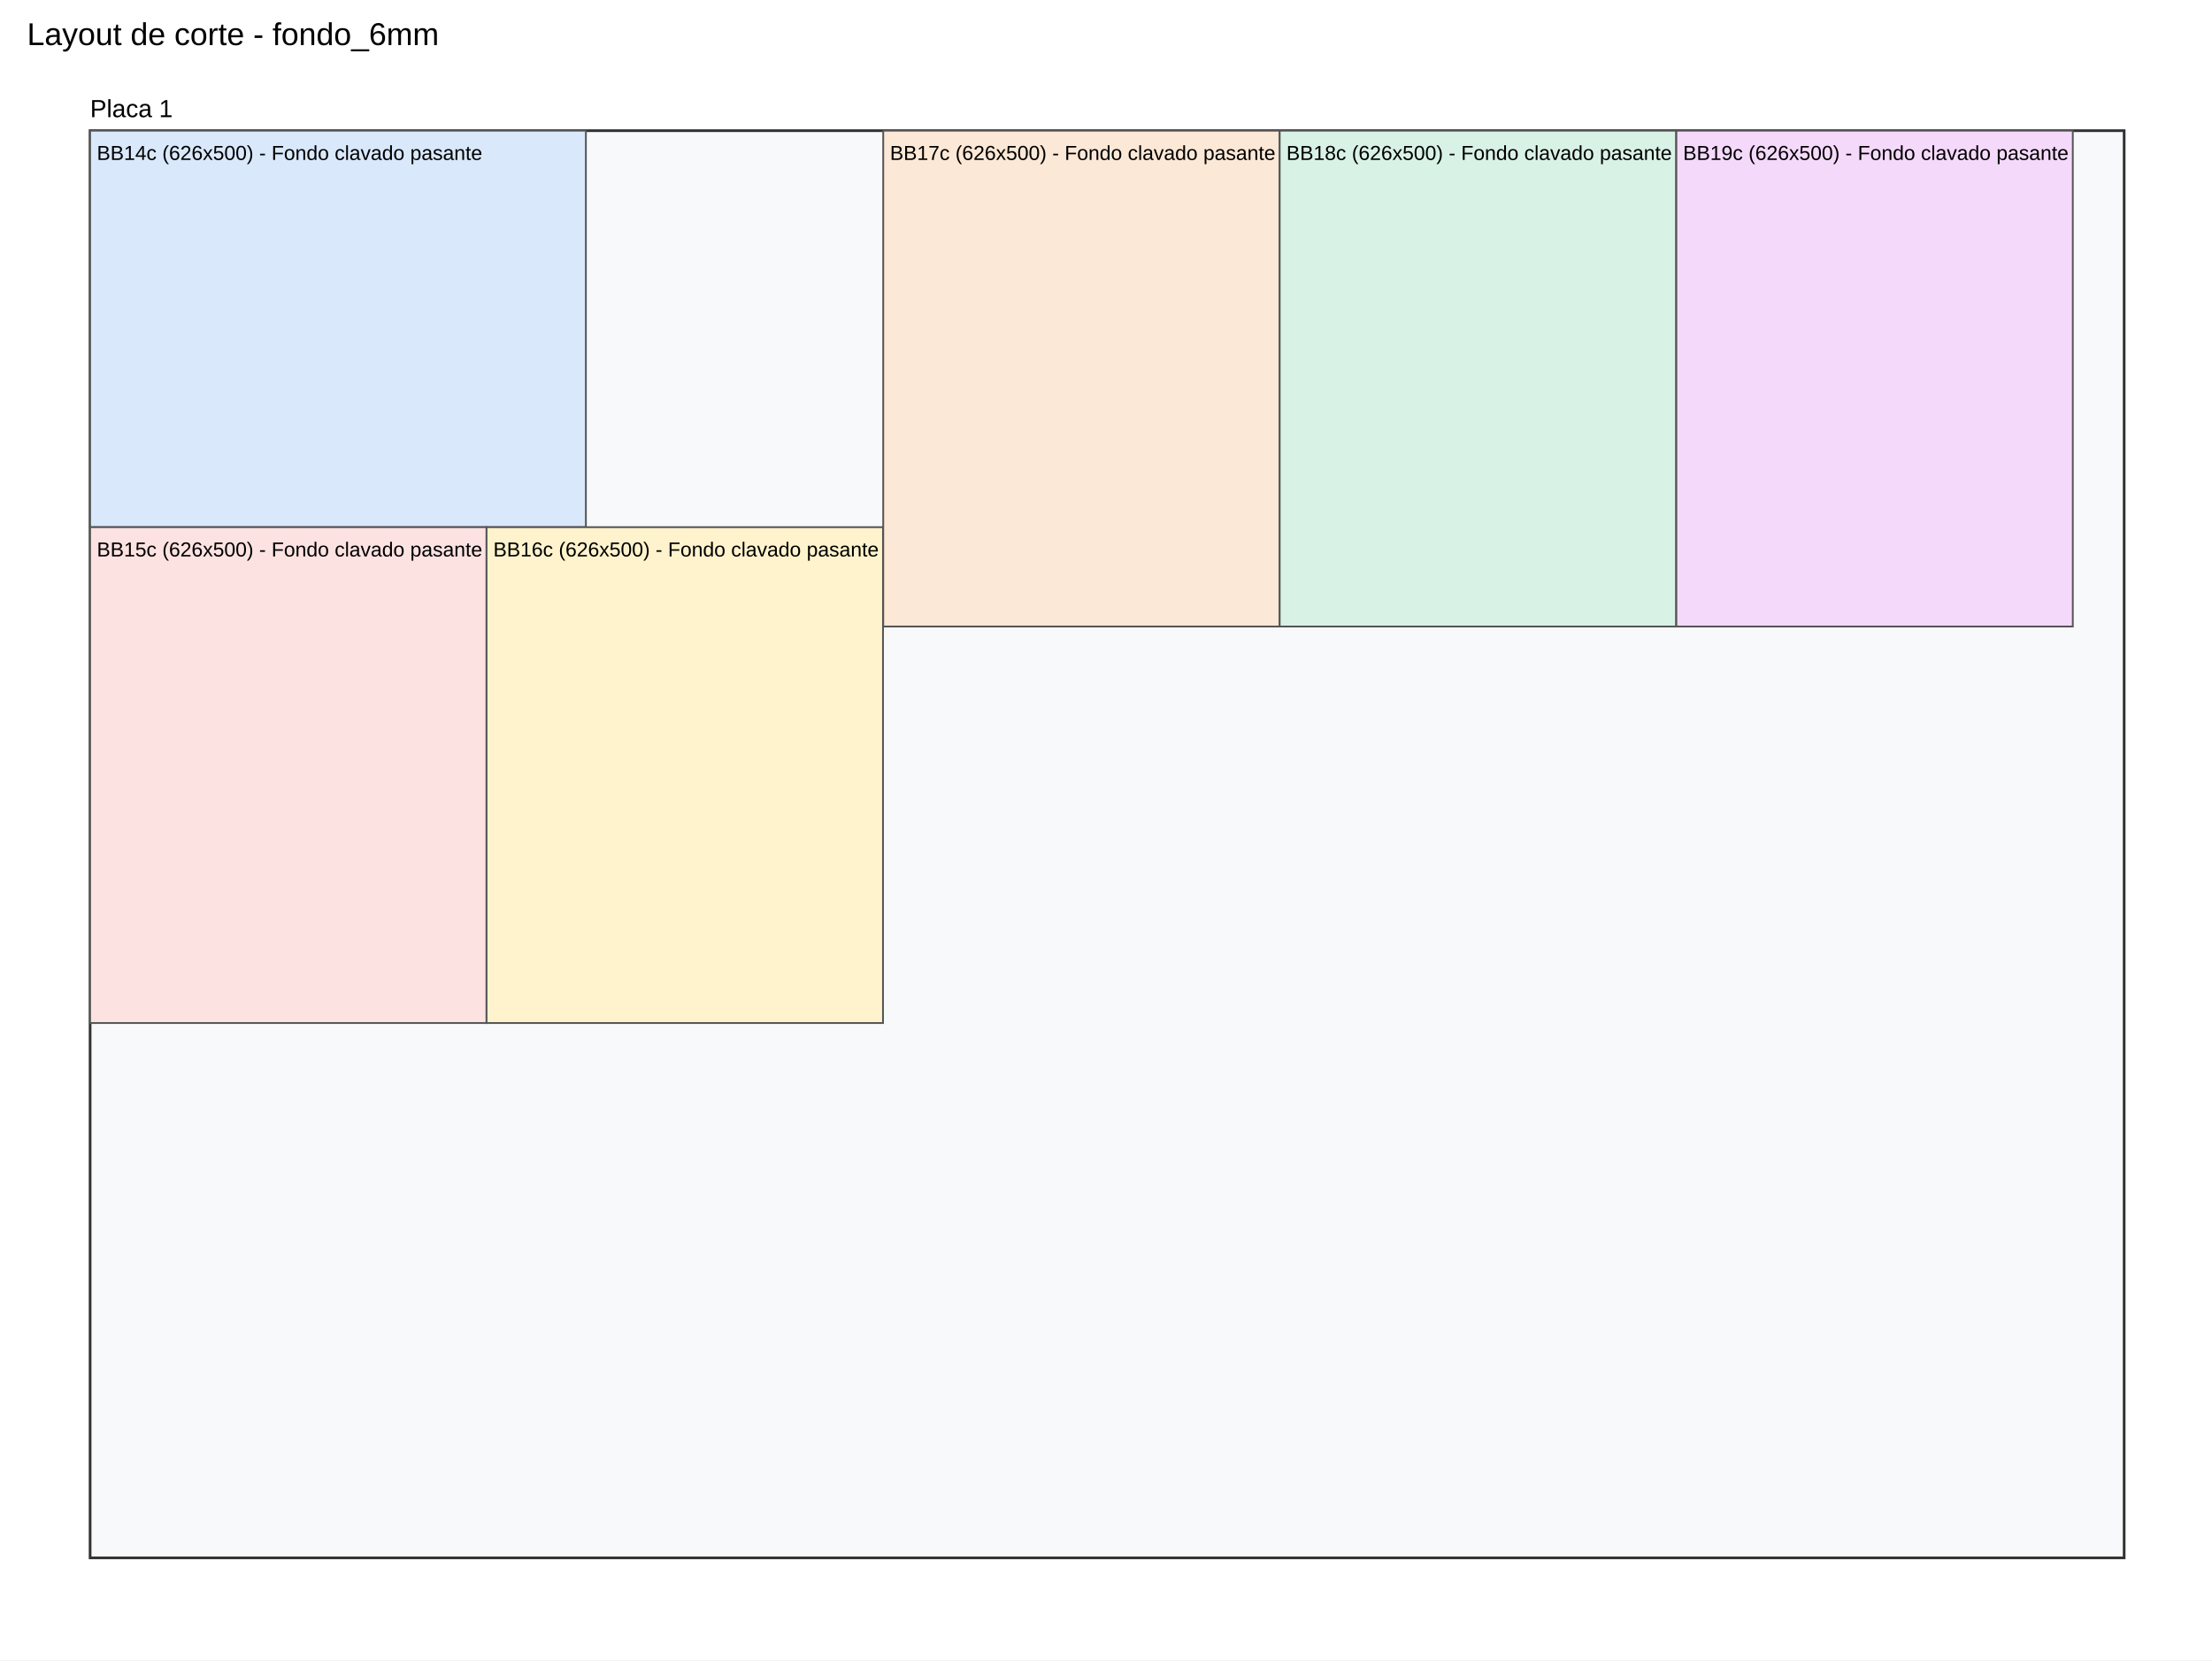
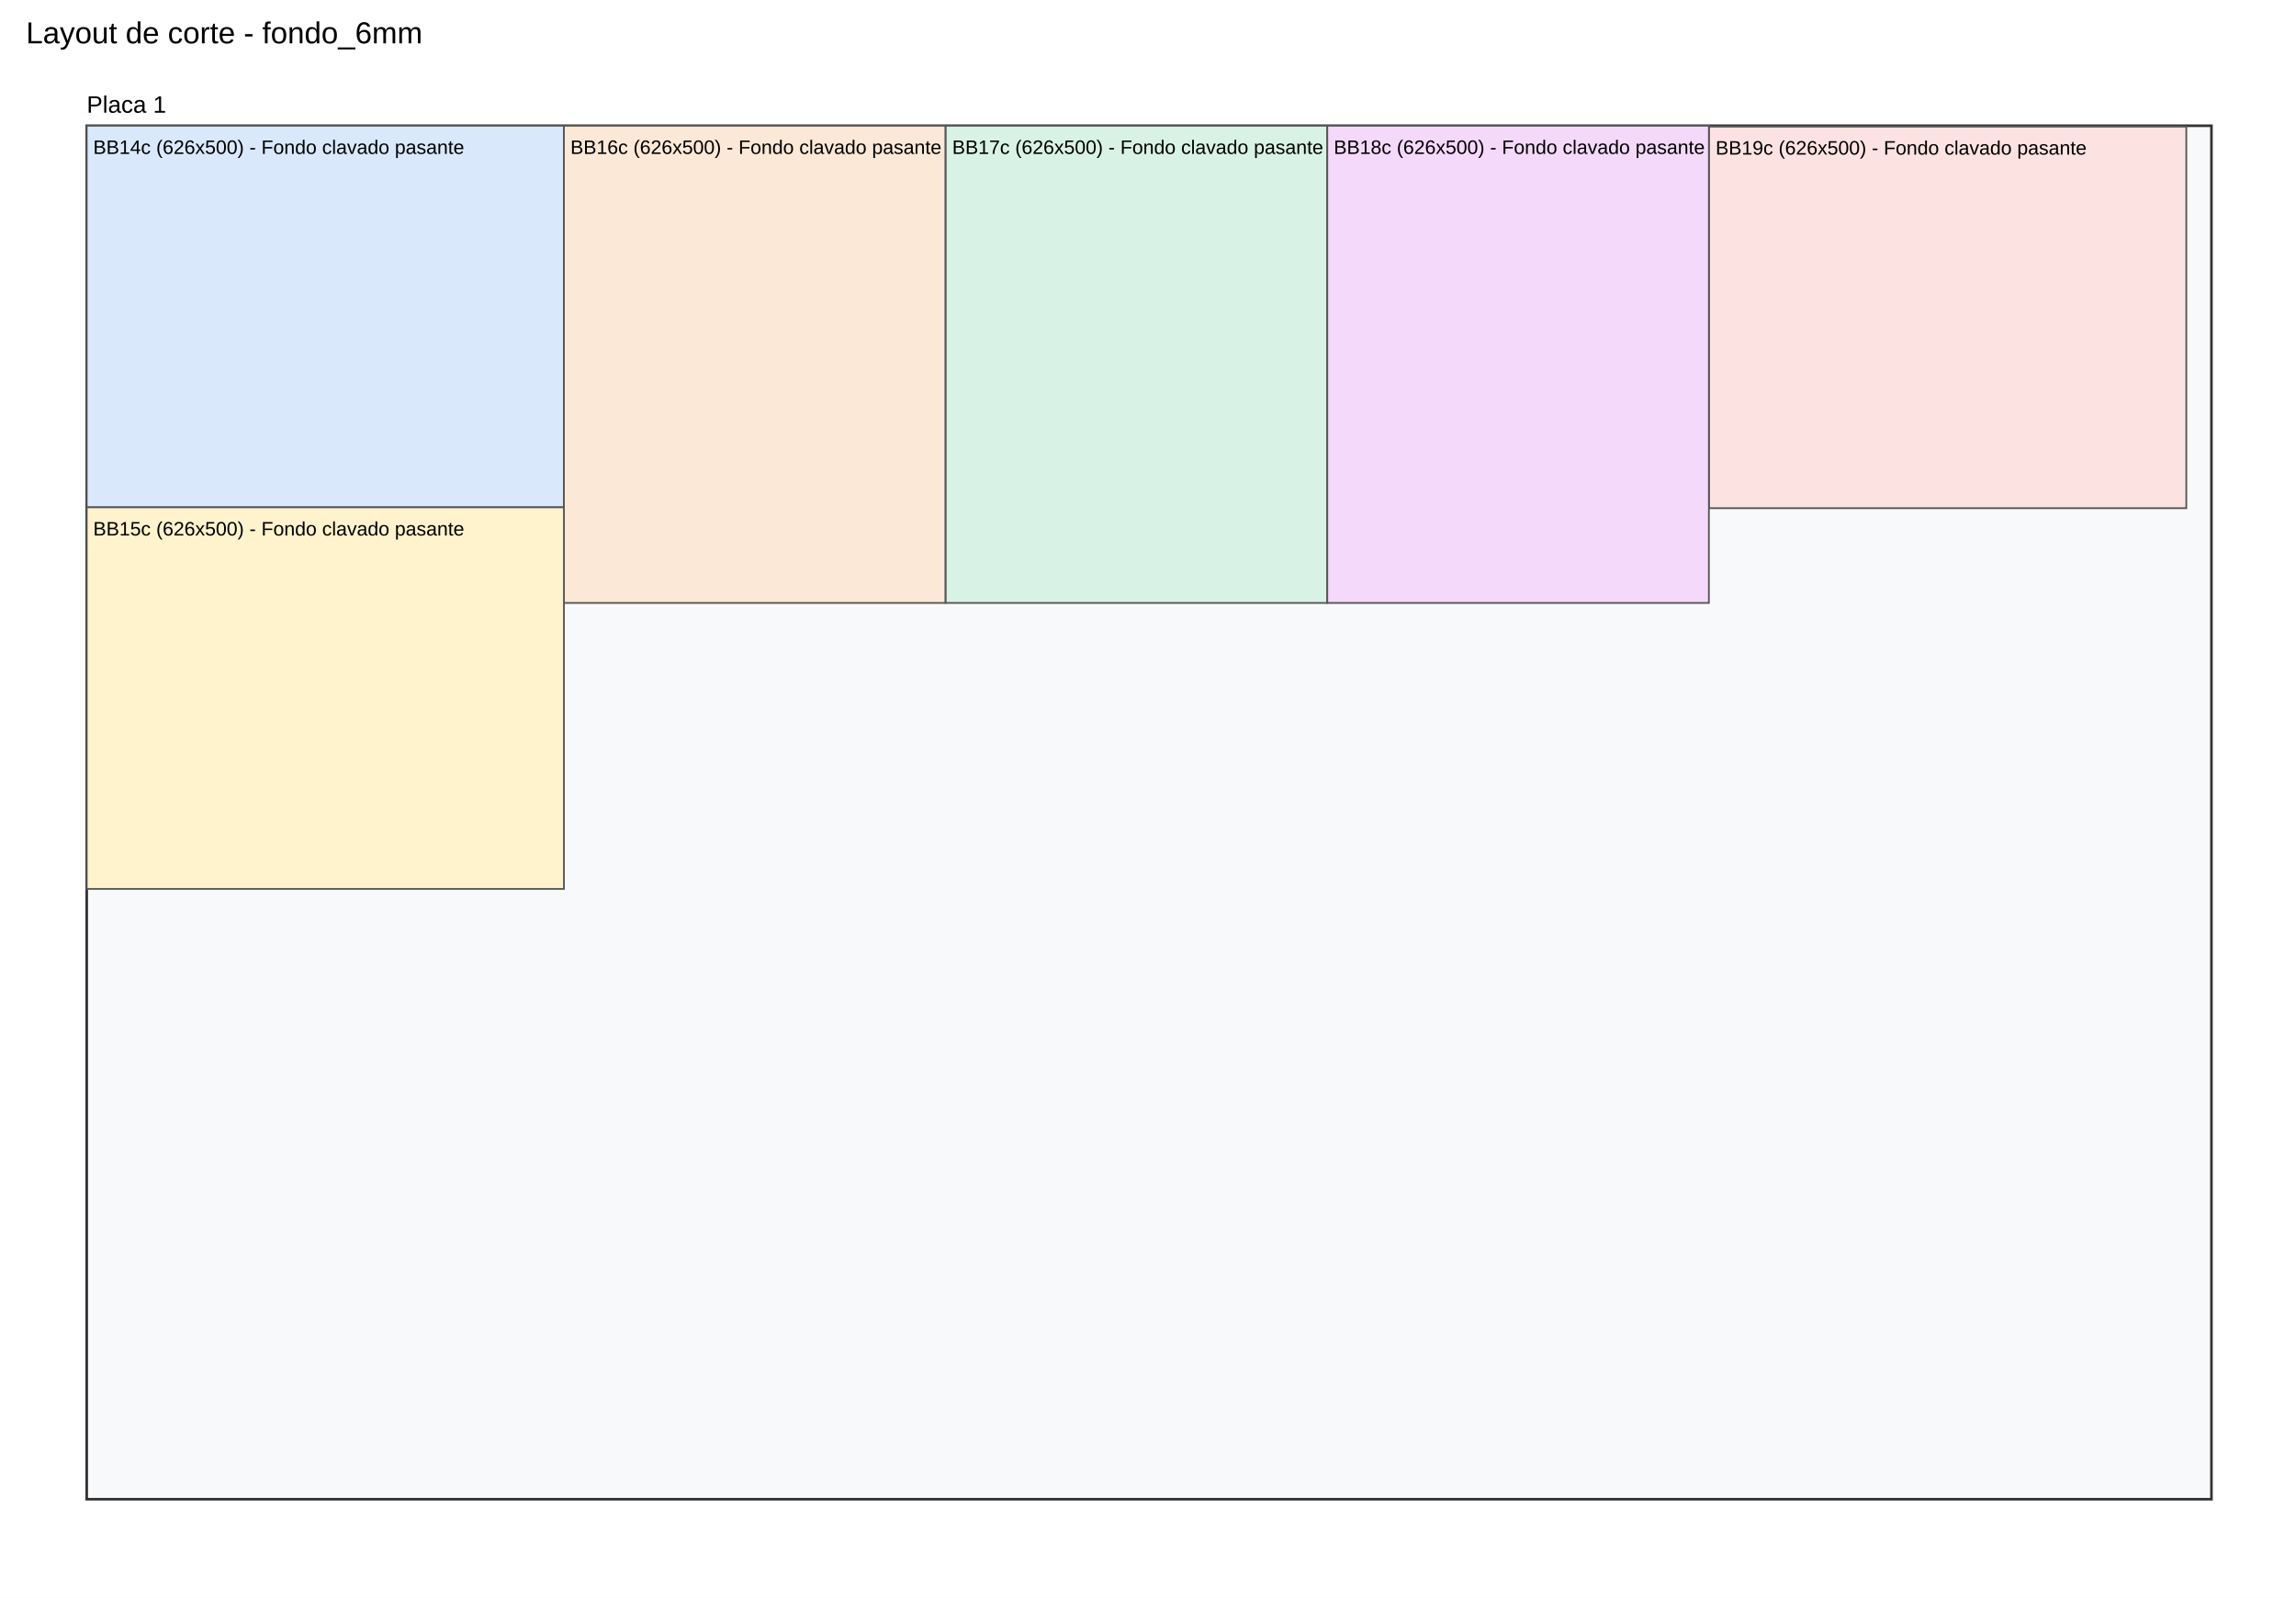
- <svg xmlns="http://www.w3.org/2000/svg" width="982" height="737" viewBox="0 0 982 737">
-   <rect x="0" y="0" width="982" height="737" fill="#ffffff" />
+ <svg xmlns="http://www.w3.org/2000/svg" width="1059" height="737" viewBox="0 0 1059 737">
+   <rect x="0" y="0" width="1059" height="737" fill="#ffffff" />
  <text x="12" y="20" font-size="14" font-family="Arial">Layout de corte - fondo_6mm</text>
-   <rect x="40" y="58" width="903.0" height="633.5" fill="#f8f9fa" stroke="#333" stroke-width="1.2" />
+   <rect x="40" y="58" width="980.0" height="633.5" fill="#f8f9fa" stroke="#333" stroke-width="1.2" />
  <text x="40" y="52" font-size="11" font-family="Arial">Placa 1</text>
  <rect x="40.0" y="58.0" width="220.1" height="176.0" fill="#d9e8fb" stroke="#555" stroke-width="0.8" />
  <text x="43.0" y="71.0" font-size="9" font-family="Arial">BB14c (626x500) - Fondo clavado pasante</text>
-   <rect x="392.1" y="58.0" width="176.0" height="220.1" fill="#fce8d6" stroke="#555" stroke-width="0.8" />
-   <text x="395.1" y="71.0" font-size="9" font-family="Arial">BB17c (626x500) - Fondo clavado pasante</text>
-   <rect x="568.1" y="58.0" width="176.0" height="220.1" fill="#d9f2e6" stroke="#555" stroke-width="0.8" />
-   <text x="571.1" y="71.0" font-size="9" font-family="Arial">BB18c (626x500) - Fondo clavado pasante</text>
-   <rect x="744.2" y="58.0" width="176.0" height="220.1" fill="#f5d9fb" stroke="#555" stroke-width="0.8" />
-   <text x="747.2" y="71.0" font-size="9" font-family="Arial">BB19c (626x500) - Fondo clavado pasante</text>
-   <rect x="40.0" y="234.0" width="176.0" height="220.1" fill="#fde2e2" stroke="#555" stroke-width="0.8" />
+   <rect x="260.1" y="58.0" width="176.0" height="220.1" fill="#fce8d6" stroke="#555" stroke-width="0.8" />
+   <text x="263.1" y="71.0" font-size="9" font-family="Arial">BB16c (626x500) - Fondo clavado pasante</text>
+   <rect x="436.2" y="58.0" width="176.0" height="220.1" fill="#d9f2e6" stroke="#555" stroke-width="0.8" />
+   <text x="439.2" y="71.0" font-size="9" font-family="Arial">BB17c (626x500) - Fondo clavado pasante</text>
+   <rect x="612.2" y="58.0" width="176.0" height="220.1" fill="#f5d9fb" stroke="#555" stroke-width="0.8" />
+   <text x="615.2" y="71.0" font-size="9" font-family="Arial">BB18c (626x500) - Fondo clavado pasante</text>
+   <rect x="788.3" y="58.4" width="220.1" height="176.0" fill="#fde2e2" stroke="#555" stroke-width="0.8" />
+   <text x="791.3" y="71.3" font-size="9" font-family="Arial">BB19c (626x500) - Fondo clavado pasante</text>
+   <rect x="40.0" y="234.0" width="220.1" height="176.0" fill="#fff3cd" stroke="#555" stroke-width="0.8" />
  <text x="43.0" y="247.0" font-size="9" font-family="Arial">BB15c (626x500) - Fondo clavado pasante</text>
-   <rect x="216.0" y="234.0" width="176.0" height="220.1" fill="#fff3cd" stroke="#555" stroke-width="0.8" />
-   <text x="219.0" y="247.0" font-size="9" font-family="Arial">BB16c (626x500) - Fondo clavado pasante</text>
</svg>
